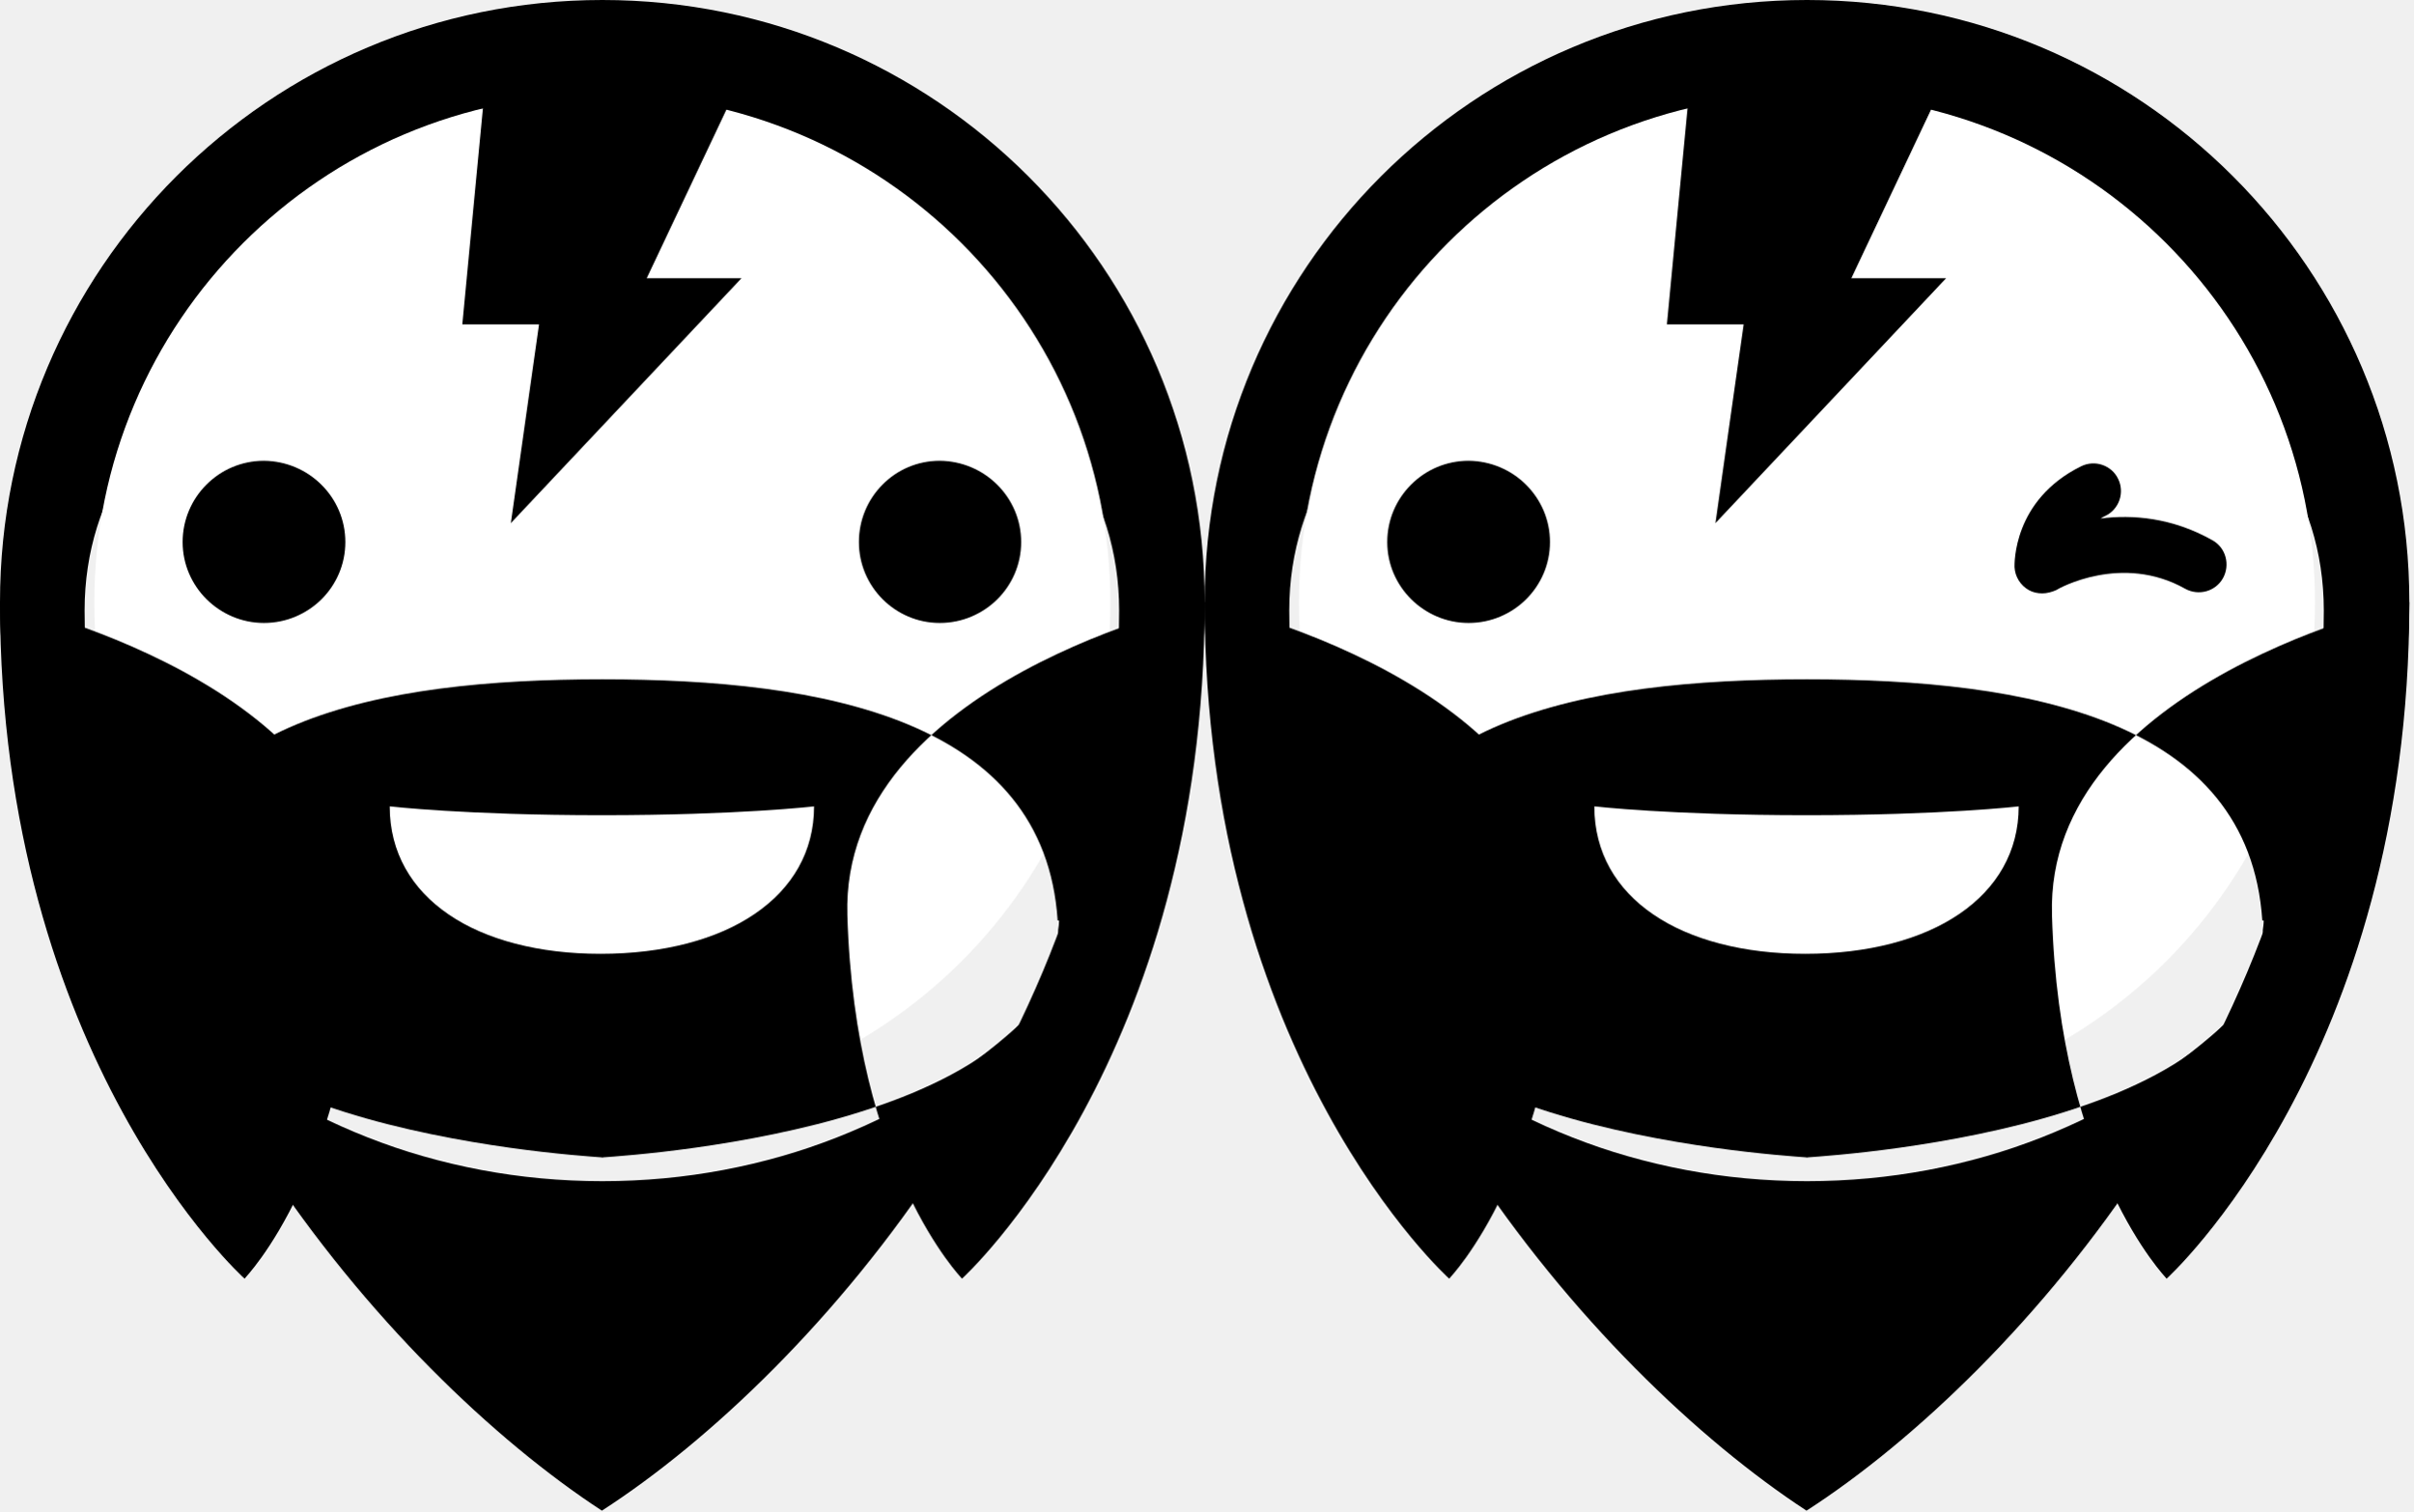
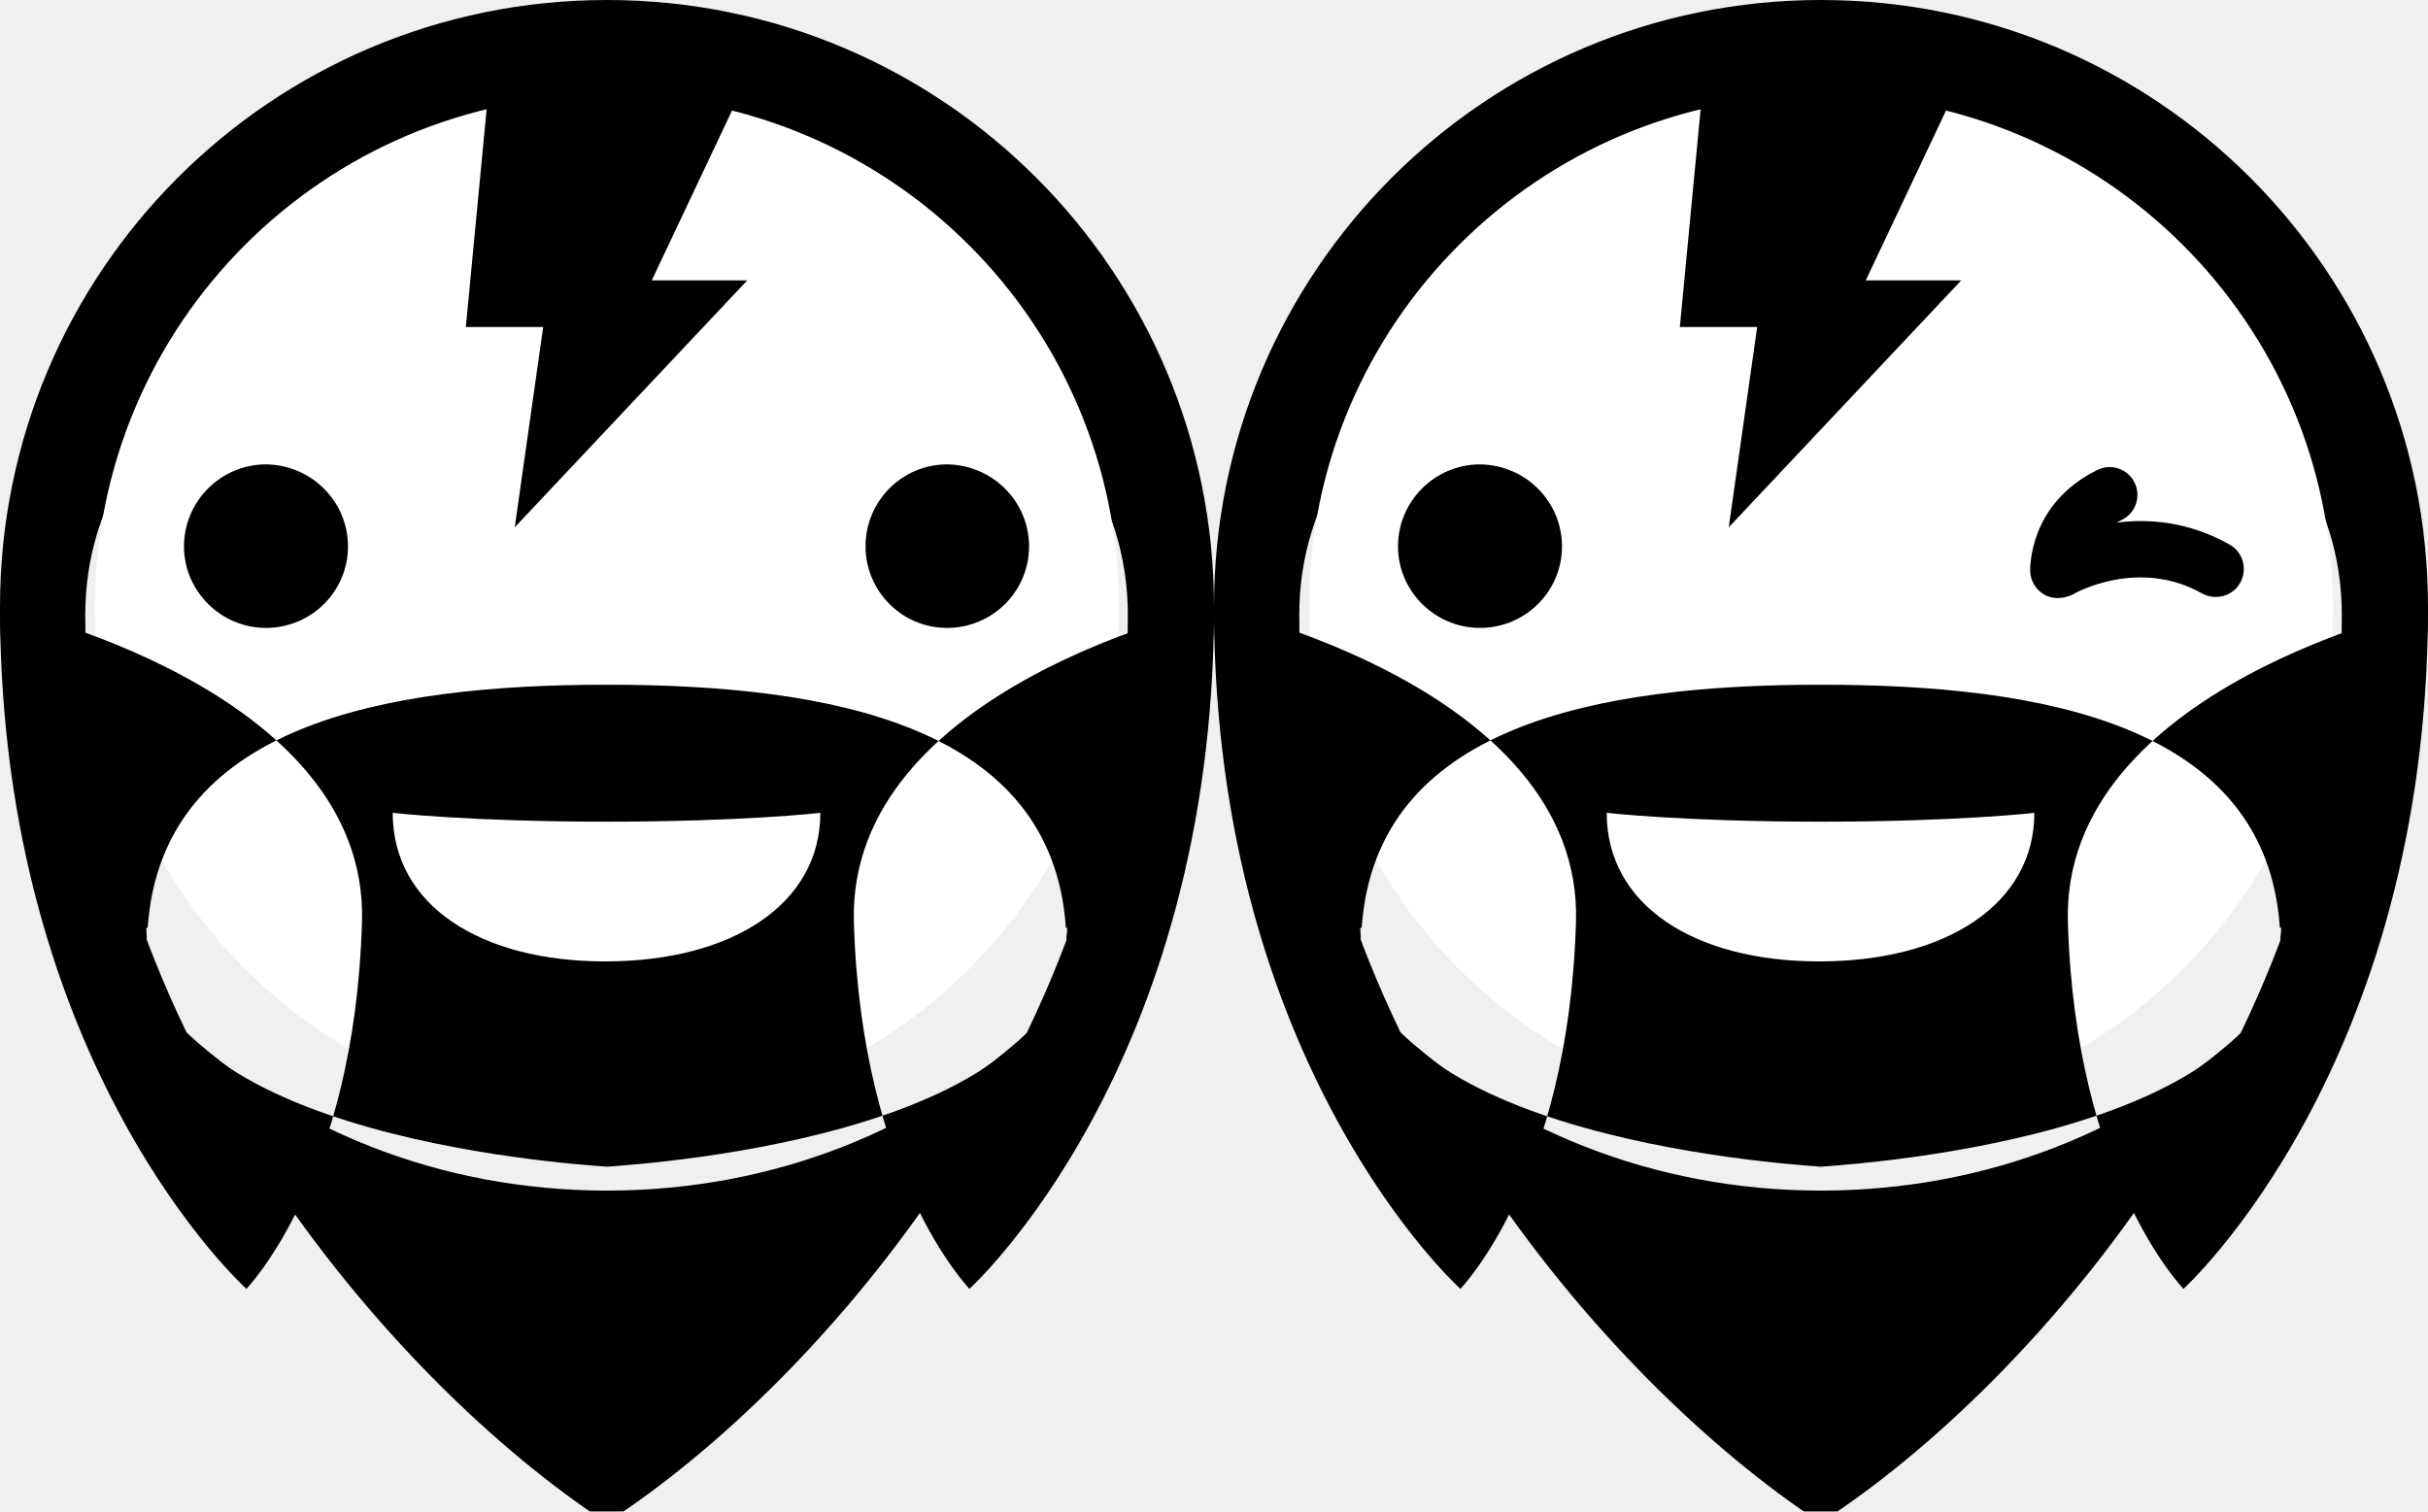
- <svg xmlns="http://www.w3.org/2000/svg" width="522" height="327" viewBox="0 0 522 327">
-   <svg width="260.6" height="326.9" viewBox="0 0 260.6 326.9" id="baardbaard_logo">
-     <path d="M130.2 55.2c-51.7 0-111.9 25.6-111.9 76.9 0 88.2 65.4 164.4 111.9 194.8 46.8-30.2 111.9-106.6 111.9-194.8 0-51.2-60.2-76.9-111.9-76.9zM260.6 130.3c0 72-58.3 125.3-130.3 125.3C58.3 255.6 0 202.3 0 130.3S58.3 0 130.3 0c72 0 130.3 58.3 130.3 130.3z" />
-     <path fill="#fff" d="M240.2 130.3c0 60.7-49.2 109.9-109.9 109.9S20.4 191 20.4 130.3 69.6 20.4 130.3 20.4c60.7.1 109.9 49.2 109.9 109.9z" />
-     <path d="M228.9 201.3c.1-.7.2-1.4.2-2.1h-.3c-2.9-43.6-50.7-52.2-98.5-52.2-47.9 0-95.6 8.6-98.6 52.2h-.3c0 .7.1 1.4.1 2.1 0 .7-.1 1.4-.1 2.1h.3c3 43.6 103.5 47.1 98.6 47.1-4.9 0 95.6-3.5 98.5-47.1h.3c-.1-.7-.2-1.4-.2-2.1zM0 130.3c0 98.9 52.9 146.4 52.9 146.4.1-.2 23.2-23.7 24.8-78.7C79.3 147.5 0 130.3 0 130.3zM260.6 130.3c0 98.9-52.5 146.4-52.5 146.4-.1-.2-23.2-23.7-24.8-78.7-1.5-50.5 77.3-67.7 77.3-67.7zM74.7 117.3c0 9.7-7.9 17.5-17.6 17.5-9.7 0-17.6-7.9-17.6-17.5 0-9.7 7.9-17.6 17.6-17.6 9.7.1 17.6 7.9 17.6 17.6zM220.9 117.3c0 9.7-7.9 17.5-17.6 17.5-9.7 0-17.5-7.9-17.5-17.5 0-9.7 7.8-17.6 17.5-17.6 9.7.1 17.6 7.9 17.6 17.6zM106 7.3l-6 62.9h16.6l-6.1 43 49.9-53h-20.5l25-52.9z" />
-     <path fill="#fff" d="M130.2 176.4c-29.6 0-45.9-1.9-45.9-1.9 0 19.9 18.9 31.9 45.6 31.9 27.4 0 46.2-12.4 46.2-31.9.1 0-16.3 1.9-45.9 1.9z" />
+ <svg xmlns="http://www.w3.org/2000/svg" width="204" height="127" viewBox="0 0 204 127">
+   <svg viewBox="0 0 102 127" fill-rule="evenodd" clip-rule="evenodd" stroke-linejoin="round" stroke-miterlimit="1.414" width="102" height="127" id="baardbaard_logo">
+     <path d="M50.96 21.605c-20.235 0-43.797 10.02-43.797 30.1 0 34.52 25.598 64.346 43.798 76.245 18.32-11.82 43.8-41.724 43.8-76.246 0-20.04-23.563-30.1-43.8-30.1zM102 51c0 28.18-22.82 49.043-51 49.043S0 79.18 0 51C0 22.82 22.82 0 51 0s51 22.82 51 51z" />
+     <path d="M94.015 51c0 23.758-19.257 43.015-43.015 43.015S7.985 74.758 7.985 51 27.242 7.985 51 7.985C74.758 8.025 94.015 27.242 94.015 51z" fill="#fff" />
+     <path d="M89.593 78.79c.04-.274.078-.548.078-.822h-.117C88.418 60.903 69.71 57.536 51 57.536c-18.748 0-37.418 3.367-38.592 20.432h-.118c0 .274.04.548.04.822 0 .274-.04.548-.04.822h.118C13.582 96.677 52.918 98.047 51 98.047c-1.918 0 37.418-1.37 38.553-18.435h.118c-.038-.274-.078-.548-.078-.822zM0 51c0 38.71 20.705 57.302 20.705 57.302.04-.08 9.08-9.277 9.707-30.804C31.038 57.732 0 51 0 51zM102 51c0 38.71-20.55 57.302-20.55 57.302-.038-.08-9.08-9.277-9.706-30.804C71.157 57.732 102 51 102 51zM29.238 45.912c0 3.796-3.092 6.85-6.89 6.85-3.795 0-6.888-3.093-6.888-6.85 0-3.797 3.093-6.89 6.89-6.89 3.796.04 6.888 3.093 6.888 6.89zM86.46 45.912c0 3.796-3.09 6.85-6.888 6.85-3.796 0-6.85-3.093-6.85-6.85 0-3.797 3.054-6.89 6.85-6.89 3.797.04 6.89 3.093 6.89 6.89zM41.49 2.857l-2.35 24.62h6.498l-2.388 16.83 19.53-20.744H54.76l9.785-20.706H41.49z" />
+     <path d="M50.96 69.044c-11.585 0-17.965-.744-17.965-.744 0 7.79 7.398 12.486 17.848 12.486 10.725 0 18.083-4.854 18.083-12.486.04 0-6.38.744-17.965.744z" fill="#fff" />
  </svg>
-   <svg width="260.6" height="326.9" viewBox="0 0 260.6 326.9" id="baardbaard_logo_knipoog" x="260.6">
-     <path d="M130.2 55.2c-51.7 0-111.9 25.6-111.9 76.9 0 88.2 65.4 164.4 111.9 194.8 46.8-30.2 111.9-106.6 111.9-194.8 0-51.2-60.2-76.9-111.9-76.9zM260.6 130.3c0 72-58.3 125.3-130.3 125.3C58.3 255.6 0 202.3 0 130.3S58.3 0 130.3 0c72 0 130.3 58.3 130.3 130.3z" />
-     <path fill="#fff" d="M240.2 130.3c0 60.7-49.2 109.9-109.9 109.9S20.4 191 20.4 130.3 69.6 20.4 130.3 20.4c60.7.1 109.9 49.2 109.9 109.9z" />
-     <path d="M228.9 201.3c.1-.7.2-1.4.2-2.1h-.3c-2.9-43.6-50.7-52.2-98.5-52.2-47.9 0-95.6 8.6-98.6 52.2h-.3c0 .7.1 1.4.1 2.1 0 .7-.1 1.4-.1 2.1h.3c3 43.6 103.5 47.1 98.6 47.1-4.9 0 95.6-3.5 98.5-47.1h.3c-.1-.7-.2-1.4-.2-2.1zM0 130.3c0 98.9 52.9 146.4 52.9 146.4.1-.2 23.2-23.7 24.8-78.7C79.3 147.5 0 130.3 0 130.3zM260.6 130.3c0 98.9-52.5 146.4-52.5 146.4-.1-.2-23.2-23.7-24.8-78.7-1.5-50.5 77.3-67.7 77.3-67.7zM74.7 117.3c0 9.7-7.9 17.5-17.6 17.5-9.7 0-17.6-7.9-17.6-17.5 0-9.7 7.9-17.6 17.6-17.6 9.7.1 17.6 7.9 17.6 17.6zM106 7.3l-6 62.9h16.6l-6.1 43 49.9-53h-20.5l25-52.9z" />
-     <path fill="#fff" d="M130.2 176.4c-29.6 0-45.9-1.9-45.9-1.9 0 19.9 18.9 31.9 45.6 31.9 27.4 0 46.2-12.4 46.2-31.9.1 0-16.3 1.9-45.9 1.9z" />
-     <path d="M181.2 128.4c-1 0-2-.2-2.9-.7-1.8-1-3-2.9-3.1-5 0-.6-.4-14.5 14.4-21.8 3-1.5 6.6-.2 8 2.7 1.5 3 .2 6.6-2.7 8-.4.2-.8.4-1.1.6 6.9-.9 15.5-.2 24.2 4.7 2.9 1.6 3.9 5.3 2.3 8.2-1.6 2.9-5.3 3.9-8.2 2.3-13.7-7.7-27.3-.1-27.9.3-.9.4-2 .7-3 .7z" />
+   <svg viewBox="0 0 102 127" fill-rule="evenodd" clip-rule="evenodd" stroke-linejoin="round" stroke-miterlimit="1.414" width="102" height="127" id="baardbaard_logo_knipoog" x="102">
+     <path d="M50.96 21.605c-20.235 0-43.797 10.02-43.797 30.1 0 34.52 25.598 64.346 43.798 76.245 18.32-11.82 43.8-41.724 43.8-76.246 0-20.04-23.563-30.1-43.8-30.1zM102 51c0 28.18-22.82 49.043-51 49.043S0 79.18 0 51C0 22.82 22.82 0 51 0s51 22.82 51 51z" />
+     <path d="M94.015 51c0 23.758-19.257 43.015-43.015 43.015S7.985 74.758 7.985 51 27.242 7.985 51 7.985C74.758 8.025 94.015 27.242 94.015 51z" fill="#fff" />
+     <path d="M89.593 78.79c.04-.274.078-.548.078-.822h-.117C88.418 60.903 69.71 57.536 51 57.536c-18.748 0-37.418 3.367-38.592 20.432h-.118c0 .274.04.548.04.822 0 .274-.04.548-.04.822h.118C13.582 96.677 52.918 98.047 51 98.047c-1.918 0 37.418-1.37 38.553-18.435h.118c-.038-.274-.078-.548-.078-.822zM0 51c0 38.71 20.705 57.302 20.705 57.302.04-.08 9.08-9.277 9.707-30.804C31.038 57.732 0 51 0 51zM102 51c0 38.71-20.55 57.302-20.55 57.302-.038-.08-9.08-9.277-9.706-30.804C71.157 57.732 102 51 102 51zM29.238 45.912c0 3.796-3.092 6.85-6.89 6.85-3.795 0-6.888-3.093-6.888-6.85 0-3.797 3.093-6.89 6.89-6.89 3.796.04 6.888 3.093 6.888 6.89zM41.49 2.857l-2.35 24.62h6.498l-2.388 16.83 19.53-20.744H54.76l9.785-20.706H41.49z" />
+     <path d="M50.96 69.044c-11.585 0-17.965-.744-17.965-.744 0 7.79 7.398 12.486 17.848 12.486 10.725 0 18.083-4.854 18.083-12.486.04 0-6.38.744-17.965.744z" fill="#fff" />
+     <path d="M70.922 50.256c-.39 0-.782-.078-1.135-.274-.704-.39-1.174-1.135-1.213-1.957 0-.235-.156-5.675 5.636-8.532 1.175-.587 2.584-.08 3.132 1.056.587 1.174.078 2.583-1.057 3.13-.157.08-.313.157-.43.236 2.7-.353 6.066-.08 9.47 1.84 1.136.625 1.528 2.074.9 3.21-.625 1.134-2.073 1.525-3.208.9-5.362-3.015-10.685-.04-10.92.116-.353.157-.783.274-1.175.274z" />
  </svg>
</svg>
